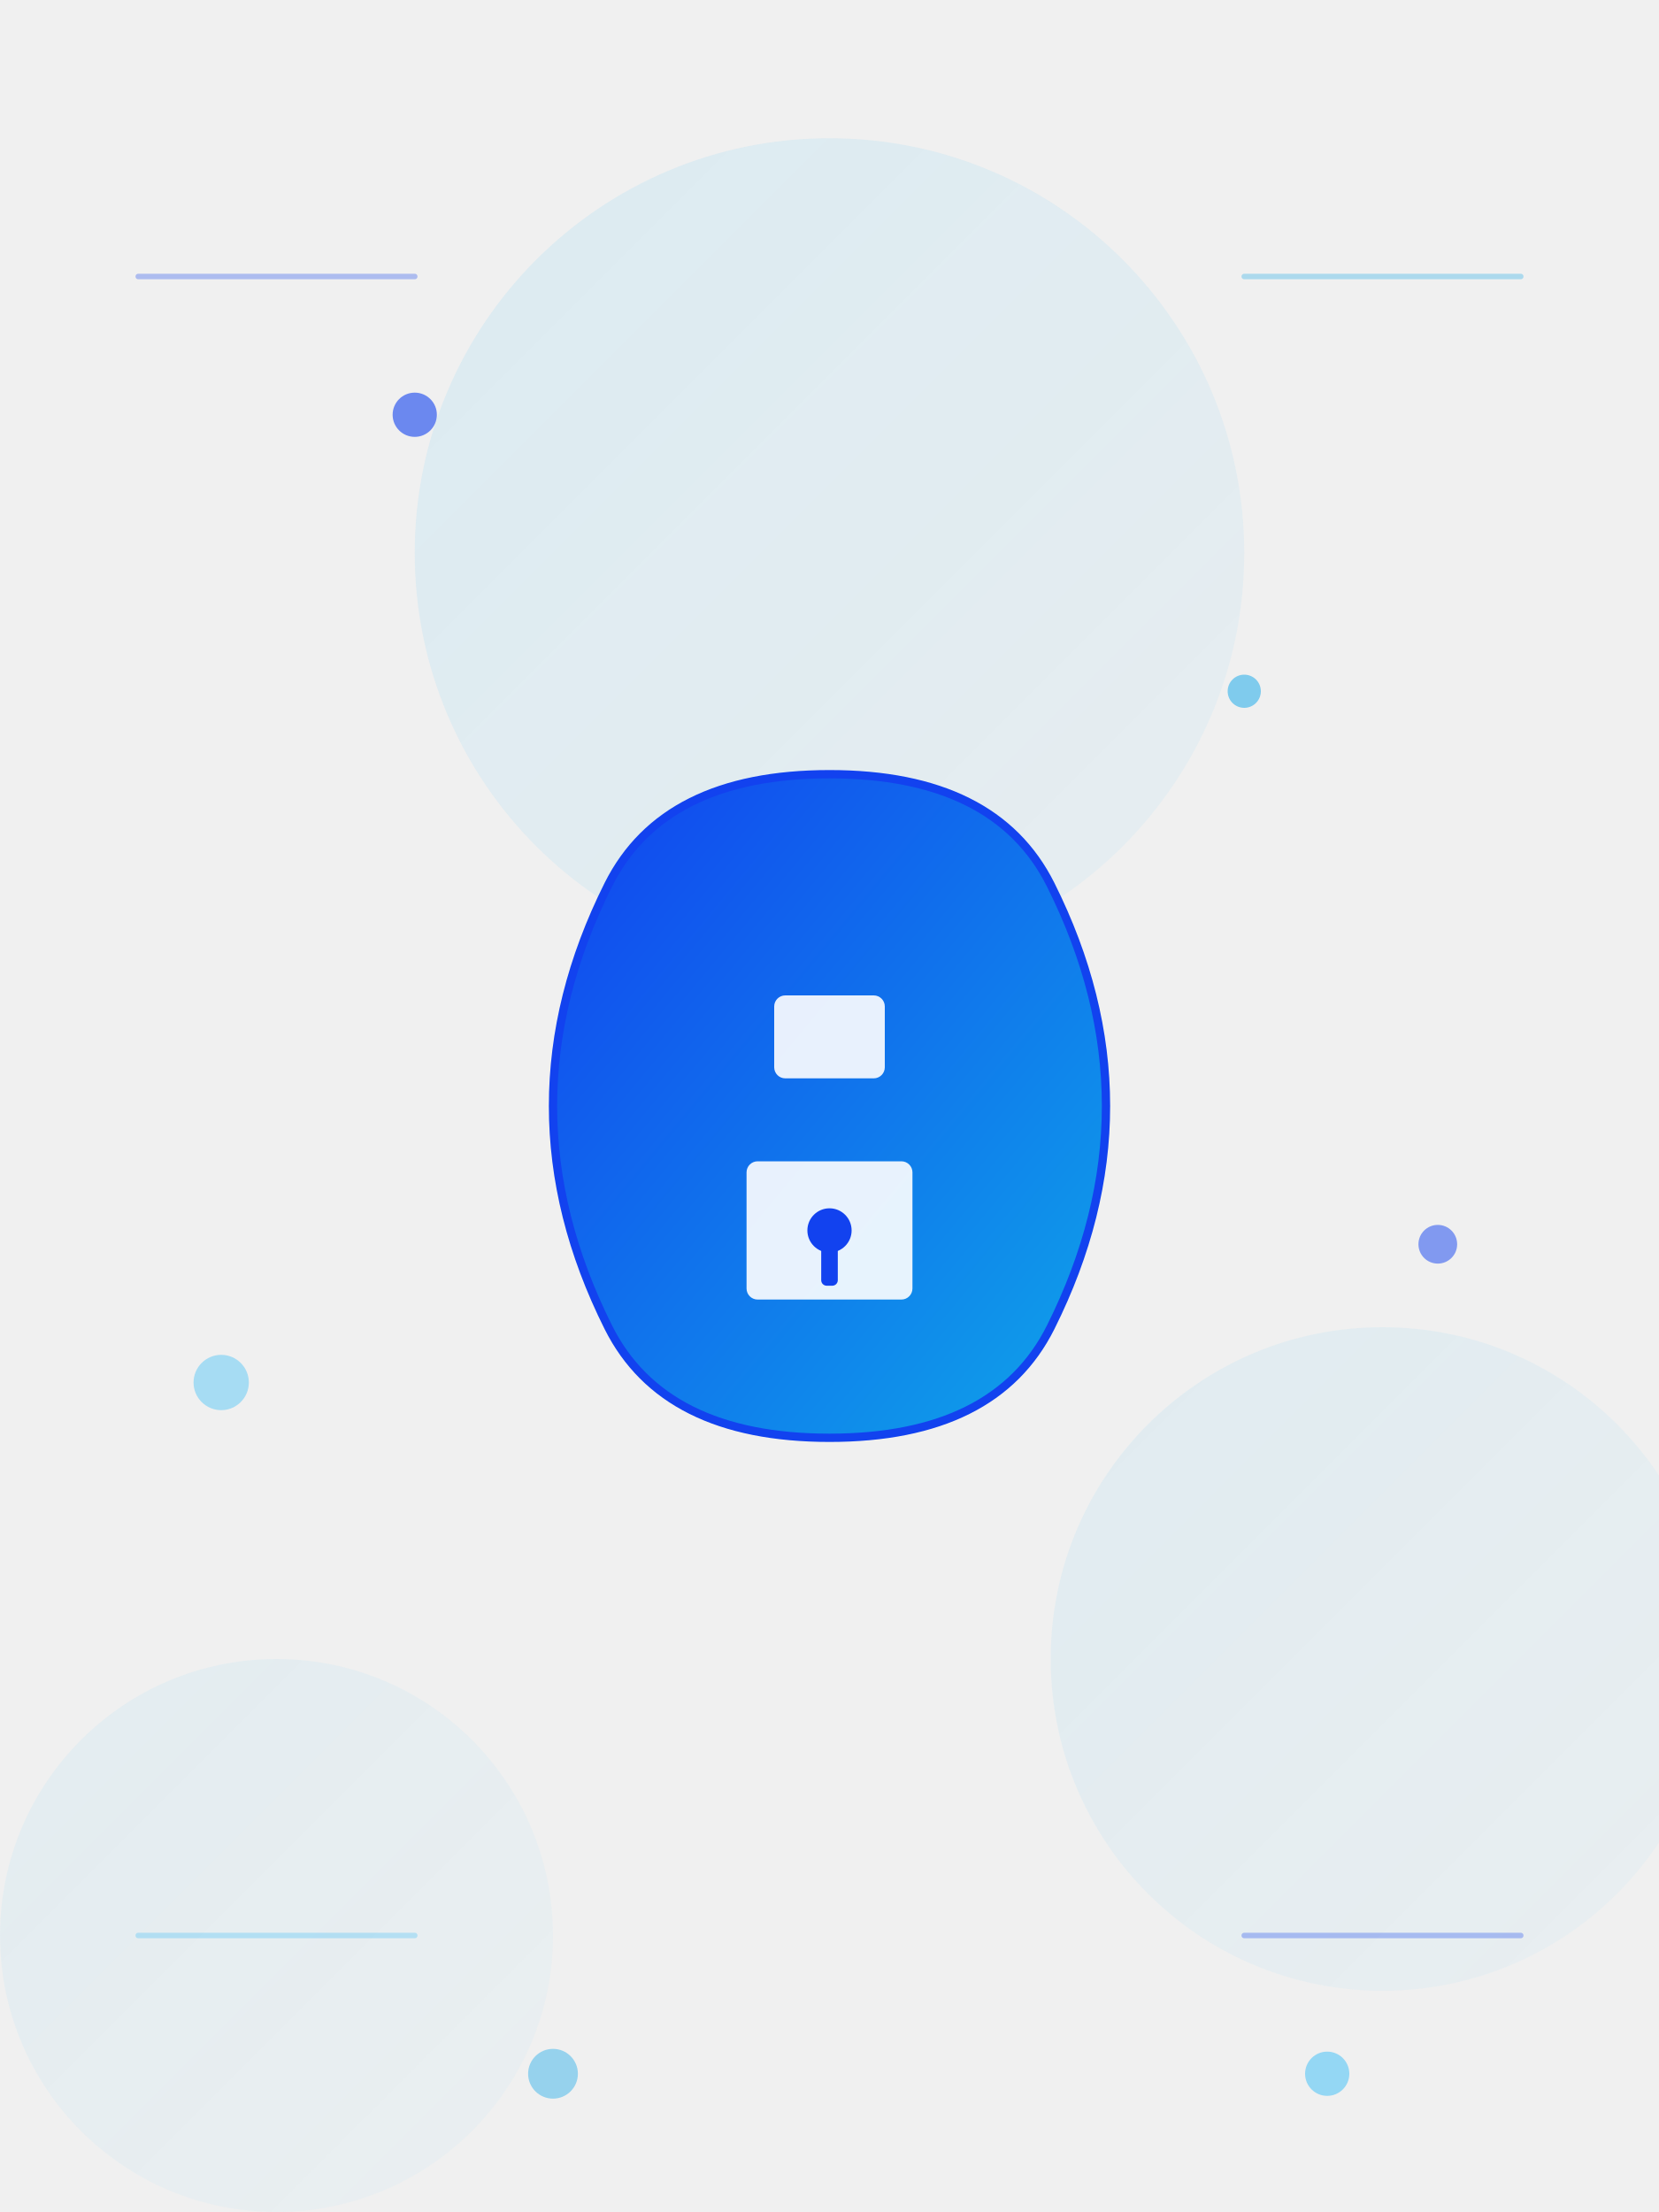
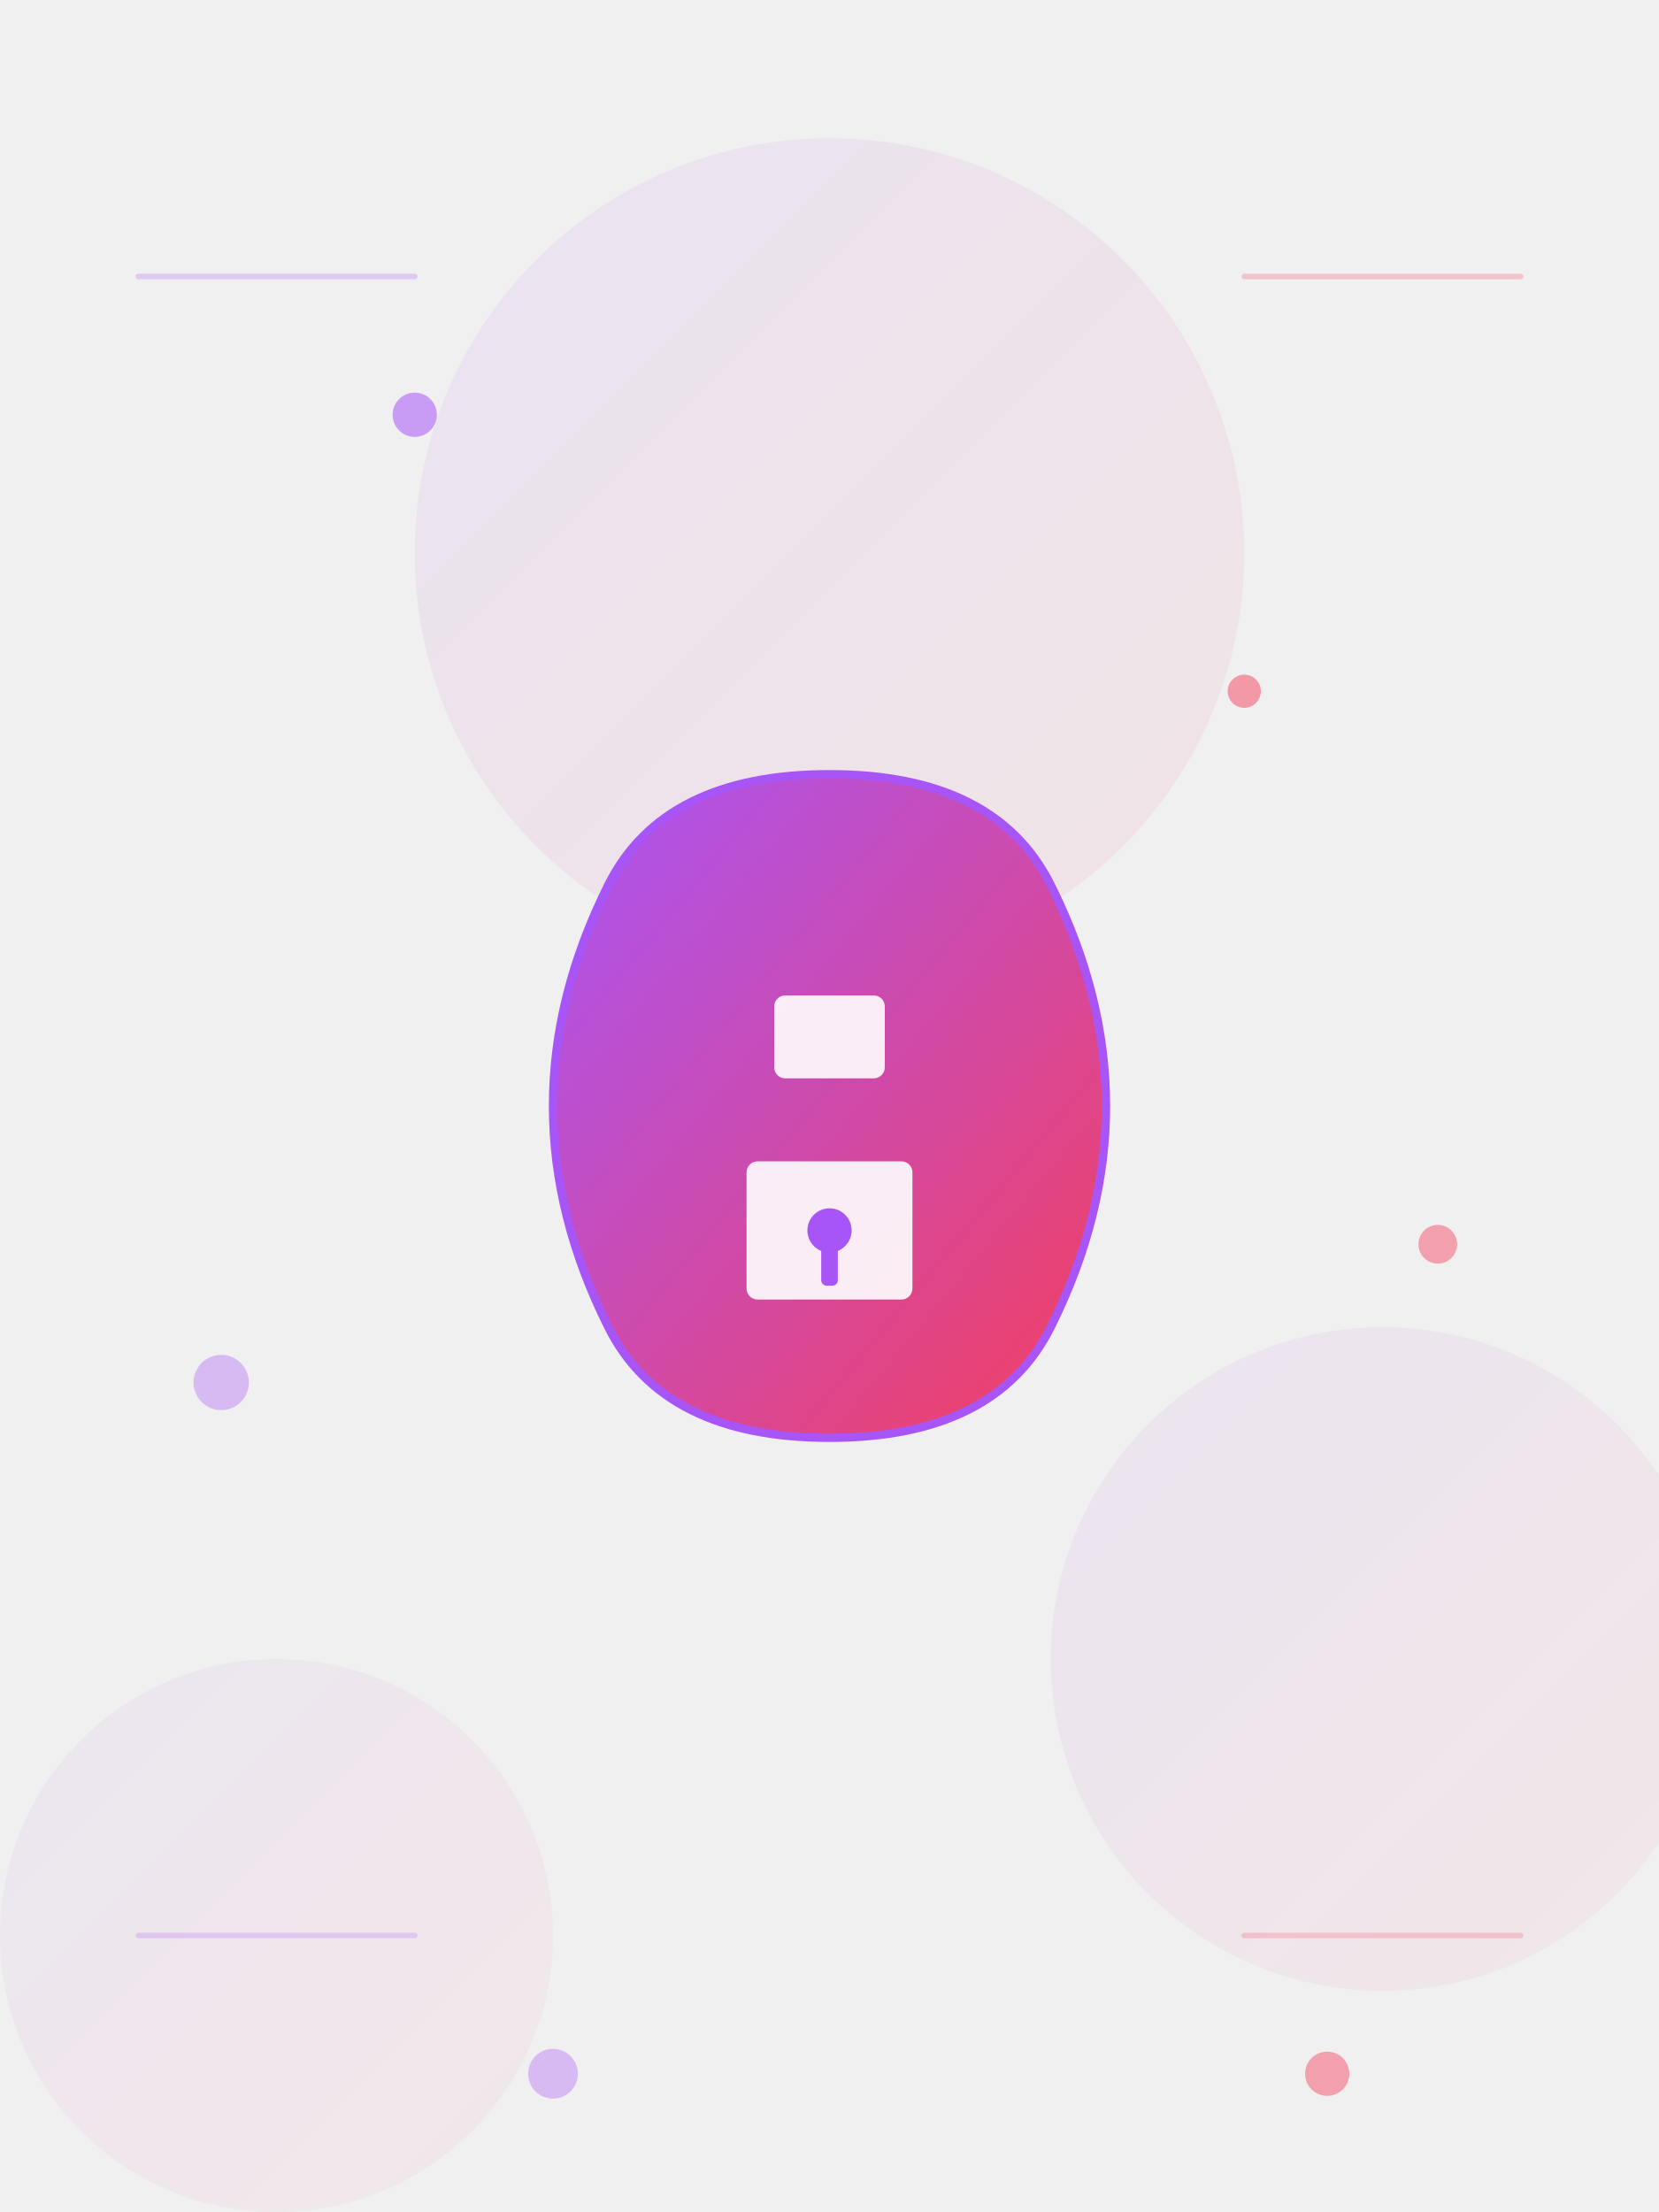
<svg xmlns="http://www.w3.org/2000/svg" width="600" height="800" viewBox="0 0 600 800" fill="none">
  <defs>
-     <linearGradient id="blueGradient" x1="0%" y1="0%" x2="100%" y2="100%">
-       <stop offset="0%" style="stop-color:#1242EF;stop-opacity:1" />
-       <stop offset="100%" style="stop-color:#0ea5e9;stop-opacity:1" />
+     <linearGradient id="brandGradient" x1="0%" y1="0%" x2="100%" y2="100%">
+       <stop offset="0%" style="stop-color:#a855f7;stop-opacity:1" />
+       <stop offset="100%" style="stop-color:#f43f5e;stop-opacity:1" />
    </linearGradient>
-     <linearGradient id="lightBlueGradient" x1="0%" y1="0%" x2="100%" y2="100%">
-       <stop offset="0%" style="stop-color:#38bdf8;stop-opacity:0.3" />
-       <stop offset="100%" style="stop-color:#7dd3fc;stop-opacity:0.2" />
+     <linearGradient id="brandSoftGradient" x1="0%" y1="0%" x2="100%" y2="100%">
+       <stop offset="0%" style="stop-color:#a855f7;stop-opacity:0.16" />
+       <stop offset="100%" style="stop-color:#f43f5e;stop-opacity:0.12" />
    </linearGradient>
  </defs>
-   <circle cx="300" cy="200" r="150" fill="url(#lightBlueGradient)" opacity="0.4" />
-   <circle cx="500" cy="600" r="120" fill="url(#lightBlueGradient)" opacity="0.3" />
-   <circle cx="100" cy="700" r="100" fill="url(#lightBlueGradient)" opacity="0.25" />
+   <circle cx="300" cy="200" r="150" fill="url(#brandSoftGradient)" opacity="0.55" />
+   <circle cx="500" cy="600" r="120" fill="url(#brandSoftGradient)" opacity="0.45" />
+   <circle cx="100" cy="700" r="100" fill="url(#brandSoftGradient)" opacity="0.4" />
  <g transform="translate(300, 400)">
-     <path d="M 0,-120 Q -60,-120 -80,-80 Q -100,-40 -100,0 Q -100,40 -80,80 Q -60,120 0,120 Q 60,120 80,80 Q 100,40 100,0 Q 100,-40 80,-80 Q 60,-120 0,-120 Z" fill="url(#blueGradient)" stroke="#1242EF" stroke-width="3" />
+     <path d="M 0,-120 Q -60,-120 -80,-80 Q -100,-40 -100,0 Q -100,40 -80,80 Q -60,120 0,120 Q 60,120 80,80 Q 100,40 100,0 Q 100,-40 80,-80 Q 60,-120 0,-120 Z" fill="url(#brandGradient)" stroke="#a855f7" stroke-width="3" />
    <rect x="-30" y="20" width="60" height="50" rx="4" fill="white" opacity="0.9" />
    <rect x="-20" y="-40" width="40" height="30" rx="4" fill="white" opacity="0.9" />
-     <circle cx="0" cy="45" r="8" fill="#1242EF" />
-     <rect x="-3" y="45" width="6" height="20" rx="2" fill="#1242EF" />
+     <circle cx="0" cy="45" r="8" fill="#a855f7" />
+     <rect x="-3" y="45" width="6" height="20" rx="2" fill="#a855f7" />
  </g>
-   <circle cx="150" cy="150" r="8" fill="#1242EF" opacity="0.6" />
-   <circle cx="450" cy="250" r="6" fill="#0ea5e9" opacity="0.5" />
-   <circle cx="80" cy="500" r="10" fill="#38bdf8" opacity="0.4" />
-   <circle cx="520" cy="450" r="7" fill="#1242EF" opacity="0.5" />
-   <circle cx="200" cy="750" r="9" fill="#0ea5e9" opacity="0.4" />
-   <circle cx="480" cy="750" r="8" fill="#38bdf8" opacity="0.5" />
-   <line x1="50" y1="100" x2="150" y2="100" stroke="#1242EF" stroke-width="2" opacity="0.3" stroke-linecap="round" />
-   <line x1="450" y1="100" x2="550" y2="100" stroke="#0ea5e9" stroke-width="2" opacity="0.3" stroke-linecap="round" />
-   <line x1="50" y1="700" x2="150" y2="700" stroke="#38bdf8" stroke-width="2" opacity="0.3" stroke-linecap="round" />
-   <line x1="450" y1="700" x2="550" y2="700" stroke="#1242EF" stroke-width="2" opacity="0.3" stroke-linecap="round" />
+   <circle cx="150" cy="150" r="8" fill="#a855f7" opacity="0.55" />
+   <circle cx="450" cy="250" r="6" fill="#f43f5e" opacity="0.5" />
+   <circle cx="80" cy="500" r="10" fill="#a855f7" opacity="0.35" />
+   <circle cx="520" cy="450" r="7" fill="#f43f5e" opacity="0.45" />
+   <circle cx="200" cy="750" r="9" fill="#a855f7" opacity="0.35" />
+   <circle cx="480" cy="750" r="8" fill="#f43f5e" opacity="0.45" />
+   <line x1="50" y1="100" x2="150" y2="100" stroke="#a855f7" stroke-width="2" opacity="0.25" stroke-linecap="round" />
+   <line x1="450" y1="100" x2="550" y2="100" stroke="#f43f5e" stroke-width="2" opacity="0.25" stroke-linecap="round" />
+   <line x1="50" y1="700" x2="150" y2="700" stroke="#a855f7" stroke-width="2" opacity="0.22" stroke-linecap="round" />
+   <line x1="450" y1="700" x2="550" y2="700" stroke="#f43f5e" stroke-width="2" opacity="0.22" stroke-linecap="round" />
</svg>
